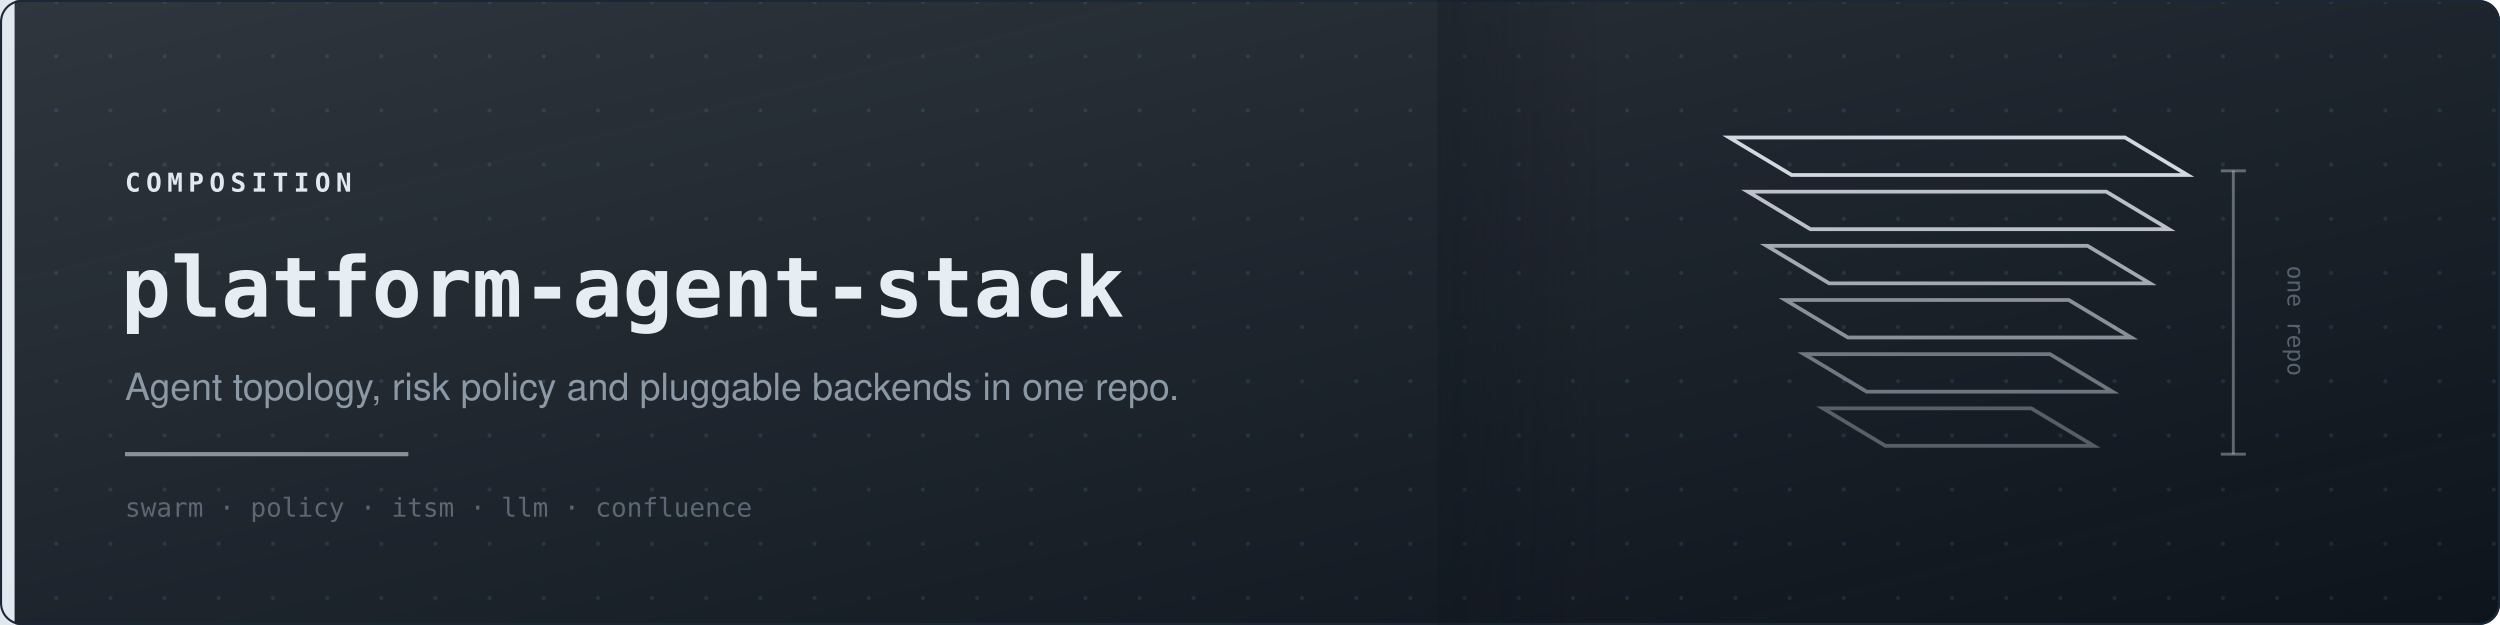
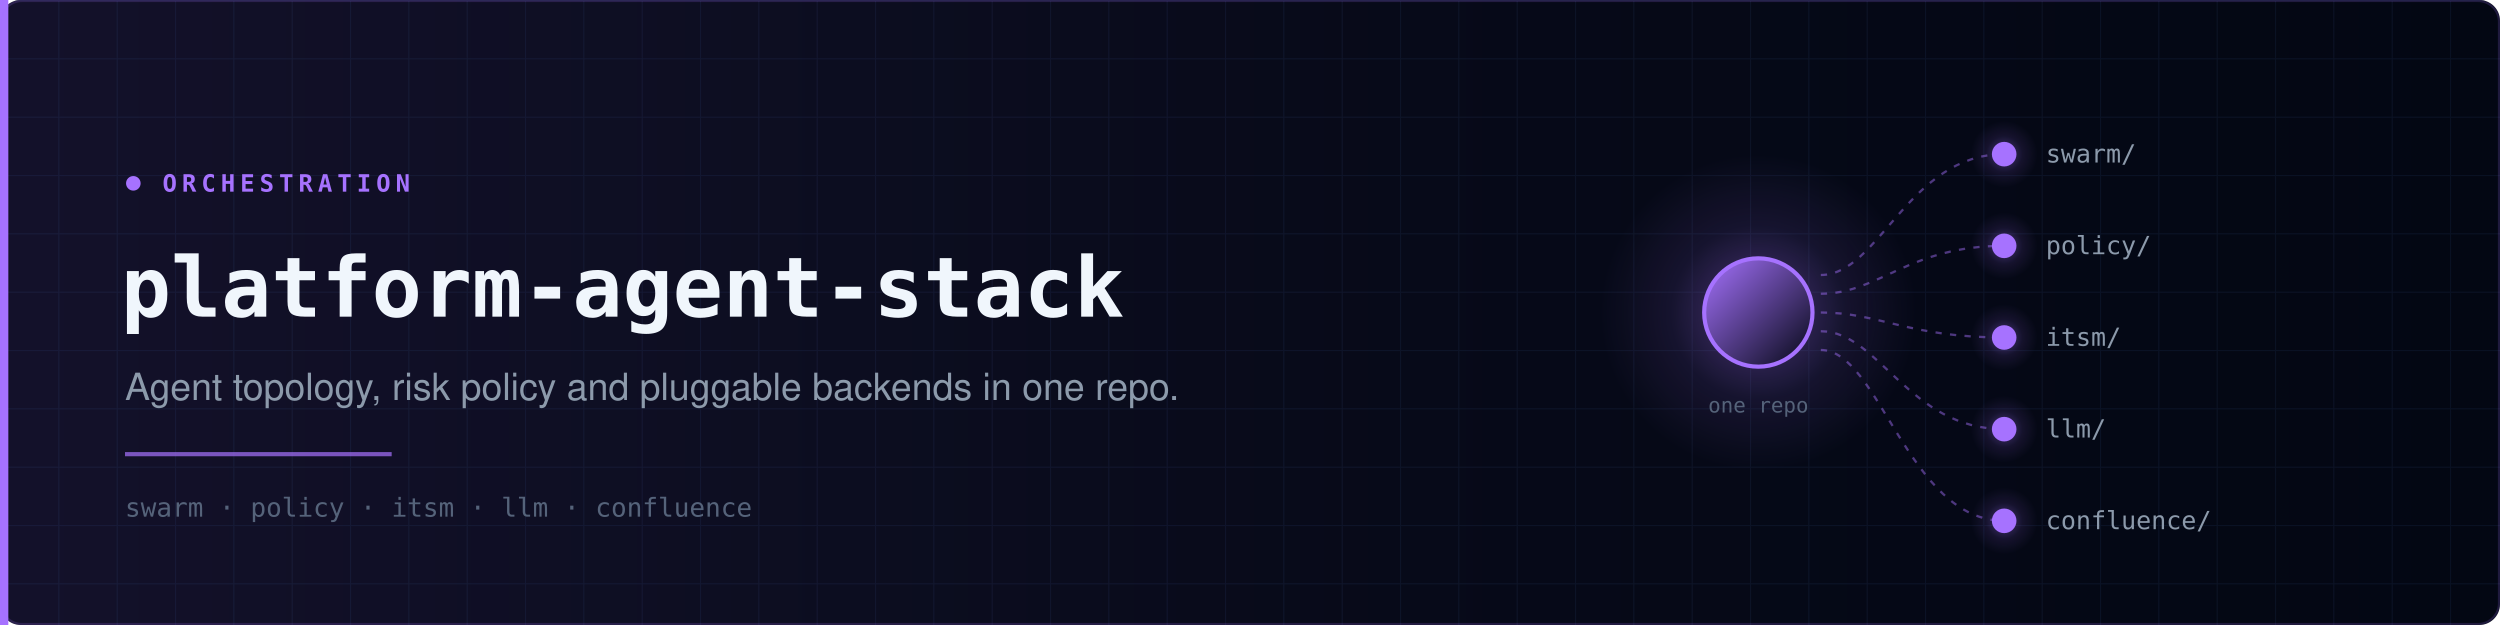
<svg xmlns="http://www.w3.org/2000/svg" width="1200" height="300" viewBox="0 0 1200 300" role="img" aria-label="platform-agent-stack — Agent topology, risk policy and pluggable backends in one repo.">
  <defs>
-     <pattern id="g" width="26" height="26" patternUnits="userSpaceOnUse">
-       <circle cx="1" cy="1" r="1" fill="#1b2735" />
+     <pattern id="grid" width="28" height="28" patternUnits="userSpaceOnUse">
+       <path d="M28 0 H0 V28" fill="none" stroke="#101c33" stroke-width="1" />
    </pattern>
-     <linearGradient id="fade" x1="0" y1="0" x2="1" y2="0">
-       <stop offset="0" stop-color="#0d141c" stop-opacity="0" />
-       <stop offset="1" stop-color="#0d141c" stop-opacity="0.85" />
+     <radialGradient id="glow">
+       <stop offset="0" stop-color="#a672ff" stop-opacity="0.42" />
+       <stop offset="0.55" stop-color="#a672ff" stop-opacity="0.10" />
+       <stop offset="1" stop-color="#a672ff" stop-opacity="0" />
+     </radialGradient>
+     <linearGradient id="hub" x1="0" y1="0" x2="1" y2="1">
+       <stop offset="0" stop-color="#a672ff" />
+       <stop offset="1" stop-color="#030713" />
    </linearGradient>
-     <linearGradient id="glow" x1="0" y1="0" x2="1" y2="1">
-       <stop offset="0" stop-color="#e2e8f0" stop-opacity="0.16" />
-       <stop offset="1" stop-color="#e2e8f0" stop-opacity="0" />
+     <linearGradient id="wash" x1="0" y1="0" x2="1" y2="0">
+       <stop offset="0" stop-color="#a672ff" stop-opacity="0.10" />
+       <stop offset="0.6" stop-color="#a672ff" stop-opacity="0.02" />
+       <stop offset="1" stop-color="#a672ff" stop-opacity="0" />
    </linearGradient>
  </defs>
-   <rect width="1200" height="300" rx="10" fill="#0d141c" />
-   <rect width="1200" height="300" rx="10" fill="url(#g)" />
-   <rect width="1200" height="300" rx="10" fill="url(#glow)" />
-   <rect x="0" y="0" width="7" height="300" fill="#e2e8f0" />
-   <rect x="0.5" y="0.5" width="1199" height="299" rx="10" fill="none" stroke="#1b2735" stroke-width="1" />
-   <g transform="translate(720,0)" opacity="0.92">
-     <g transform="translate(0,22)">
-       <path d="M110 44 L300 44 L330 62 L140 62 Z" fill="none" stroke="#e2e8f0" stroke-width="1.8" opacity="1.00" />
-       <path d="M119 70 L291 70 L321 88 L149 88 Z" fill="none" stroke="#e2e8f0" stroke-width="1.8" opacity="0.87" />
-       <path d="M128 96 L282 96 L312 114 L158 114 Z" fill="none" stroke="#e2e8f0" stroke-width="1.8" opacity="0.74" />
-       <path d="M137 122 L273 122 L303 140 L167 140 Z" fill="none" stroke="#e2e8f0" stroke-width="1.8" opacity="0.61" />
-       <path d="M146 148 L264 148 L294 166 L176 166 Z" fill="none" stroke="#e2e8f0" stroke-width="1.8" opacity="0.48" />
-       <path d="M155 174 L255 174 L285 192 L185 192 Z" fill="none" stroke="#e2e8f0" stroke-width="1.8" opacity="0.35" />
-       <path d="M352 60 V196" stroke="#e2e8f0" stroke-width="1.4" opacity="0.4" />
-       <path d="M346 60 H358 M346 196 H358" stroke="#e2e8f0" stroke-width="1.4" opacity="0.4" />
-       <text x="378" y="132" font-family="ui-monospace,SFMono-Regular,'SF Mono',Menlo,Consolas,monospace" font-size="11" fill="#5c6773" text-anchor="middle" transform="rotate(90 378 132)">one repo</text>
+   <rect width="1200" height="300" rx="10" fill="#030713" />
+   <rect width="1200" height="300" rx="10" fill="url(#grid)" opacity="0.5" />
+   <rect width="1200" height="300" rx="10" fill="url(#wash)" />
+   <rect x="0" y="0" width="4" height="300" fill="#a672ff" />
+   <rect x="0.5" y="0.5" width="1199" height="299" rx="10" fill="none" stroke="#a672ff" stroke-opacity="0.18" stroke-width="1" />
+   <g transform="translate(716,0)">
+     <g transform="translate(0,14)">
+       <path d="M158 118 C 186 118, 200 60, 246 60" fill="none" stroke="#a672ff" stroke-width="1.1" stroke-dasharray="3 4" opacity="0.45" />
+       <circle cx="246" cy="60" r="16.0" fill="url(#glow)" />
+       <circle cx="246" cy="60" r="5" fill="#a672ff" stroke="#a672ff" stroke-width="1.8" />
+       <text x="266" y="64" font-family="ui-monospace,SFMono-Regular,'SF Mono',Menlo,Consolas,monospace" font-size="12" fill="#8c9aab">swarm/</text>
+       <path d="M158 127 C 186 127, 200 104, 246 104" fill="none" stroke="#a672ff" stroke-width="1.1" stroke-dasharray="3 4" opacity="0.45" />
+       <circle cx="246" cy="104" r="16.0" fill="url(#glow)" />
+       <circle cx="246" cy="104" r="5" fill="#a672ff" stroke="#a672ff" stroke-width="1.8" />
+       <text x="266" y="108" font-family="ui-monospace,SFMono-Regular,'SF Mono',Menlo,Consolas,monospace" font-size="12" fill="#8c9aab">policy/</text>
+       <path d="M158 136 C 186 136, 200 148, 246 148" fill="none" stroke="#a672ff" stroke-width="1.1" stroke-dasharray="3 4" opacity="0.45" />
+       <circle cx="246" cy="148" r="16.0" fill="url(#glow)" />
+       <circle cx="246" cy="148" r="5" fill="#a672ff" stroke="#a672ff" stroke-width="1.8" />
+       <text x="266" y="152" font-family="ui-monospace,SFMono-Regular,'SF Mono',Menlo,Consolas,monospace" font-size="12" fill="#8c9aab">itsm/</text>
+       <path d="M158 145 C 186 145, 200 192, 246 192" fill="none" stroke="#a672ff" stroke-width="1.1" stroke-dasharray="3 4" opacity="0.45" />
+       <circle cx="246" cy="192" r="16.0" fill="url(#glow)" />
+       <circle cx="246" cy="192" r="5" fill="#a672ff" stroke="#a672ff" stroke-width="1.8" />
+       <text x="266" y="196" font-family="ui-monospace,SFMono-Regular,'SF Mono',Menlo,Consolas,monospace" font-size="12" fill="#8c9aab">llm/</text>
+       <path d="M158 154 C 186 154, 200 236, 246 236" fill="none" stroke="#a672ff" stroke-width="1.1" stroke-dasharray="3 4" opacity="0.45" />
+       <circle cx="246" cy="236" r="16.0" fill="url(#glow)" />
+       <circle cx="246" cy="236" r="5" fill="#a672ff" stroke="#a672ff" stroke-width="1.8" />
+       <text x="266" y="240" font-family="ui-monospace,SFMono-Regular,'SF Mono',Menlo,Consolas,monospace" font-size="12" fill="#8c9aab">confluence/</text>
+       <circle cx="128" cy="136" r="76" fill="url(#glow)" />
+       <circle cx="128" cy="136" r="26" fill="url(#hub)" stroke="#a672ff" stroke-width="2" />
+       <text x="128" y="184" font-family="ui-monospace,SFMono-Regular,'SF Mono',Menlo,Consolas,monospace" font-size="10" fill="#55637a" text-anchor="middle">one repo</text>
    </g>
  </g>
-   <rect x="690" y="0" width="80" height="300" fill="url(#fade)" opacity="0.35" transform="scale(-1,1) translate(-1460,0)" />
-   <text x="60" y="92" font-family="ui-monospace,SFMono-Regular,'SF Mono',Menlo,Consolas,monospace" font-size="12.5" letter-spacing="2.6" fill="#e2e8f0" font-weight="600">COMPOSITION</text>
-   <text x="58" y="152" font-family="ui-monospace,SFMono-Regular,'SF Mono',Menlo,Consolas,monospace" font-size="40" font-weight="700" fill="#e6edf3">platform-agent-stack</text>
-   <text x="60" y="192" font-family="-apple-system,BlinkMacSystemFont,'Segoe UI',Helvetica,Arial,sans-serif" font-size="18" fill="#8b98a5">Agent topology, risk policy and pluggable backends in one repo.</text>
-   <path d="M60 218 H196" stroke="#e2e8f0" stroke-width="2" opacity="0.55" />
-   <text x="60" y="248" font-family="ui-monospace,SFMono-Regular,'SF Mono',Menlo,Consolas,monospace" font-size="12.5" fill="#5c6773">swarm  ·  policy  ·  itsm  ·  llm  ·  confluence</text>
+   <circle cx="64" cy="88" r="3.5" fill="#a672ff" />
+   <text x="78" y="92" font-family="ui-monospace,SFMono-Regular,'SF Mono',Menlo,Consolas,monospace" font-size="11.5" letter-spacing="2.4" fill="#a672ff" font-weight="600">ORCHESTRATION</text>
+   <text x="58" y="152" font-family="ui-monospace,SFMono-Regular,'SF Mono',Menlo,Consolas,monospace" font-size="40" font-weight="700" fill="#f0f6fc">platform-agent-stack</text>
+   <text x="60" y="192" font-family="-apple-system,BlinkMacSystemFont,'Segoe UI',Helvetica,Arial,sans-serif" font-size="18" fill="#8c9aab">Agent topology, risk policy and pluggable backends in one repo.</text>
+   <path d="M60 218 H188" stroke="#a672ff" stroke-width="2" opacity="0.7" />
+   <text x="60" y="248" font-family="ui-monospace,SFMono-Regular,'SF Mono',Menlo,Consolas,monospace" font-size="12.5" fill="#55637a">swarm  ·  policy  ·  itsm  ·  llm  ·  confluence</text>
</svg>
